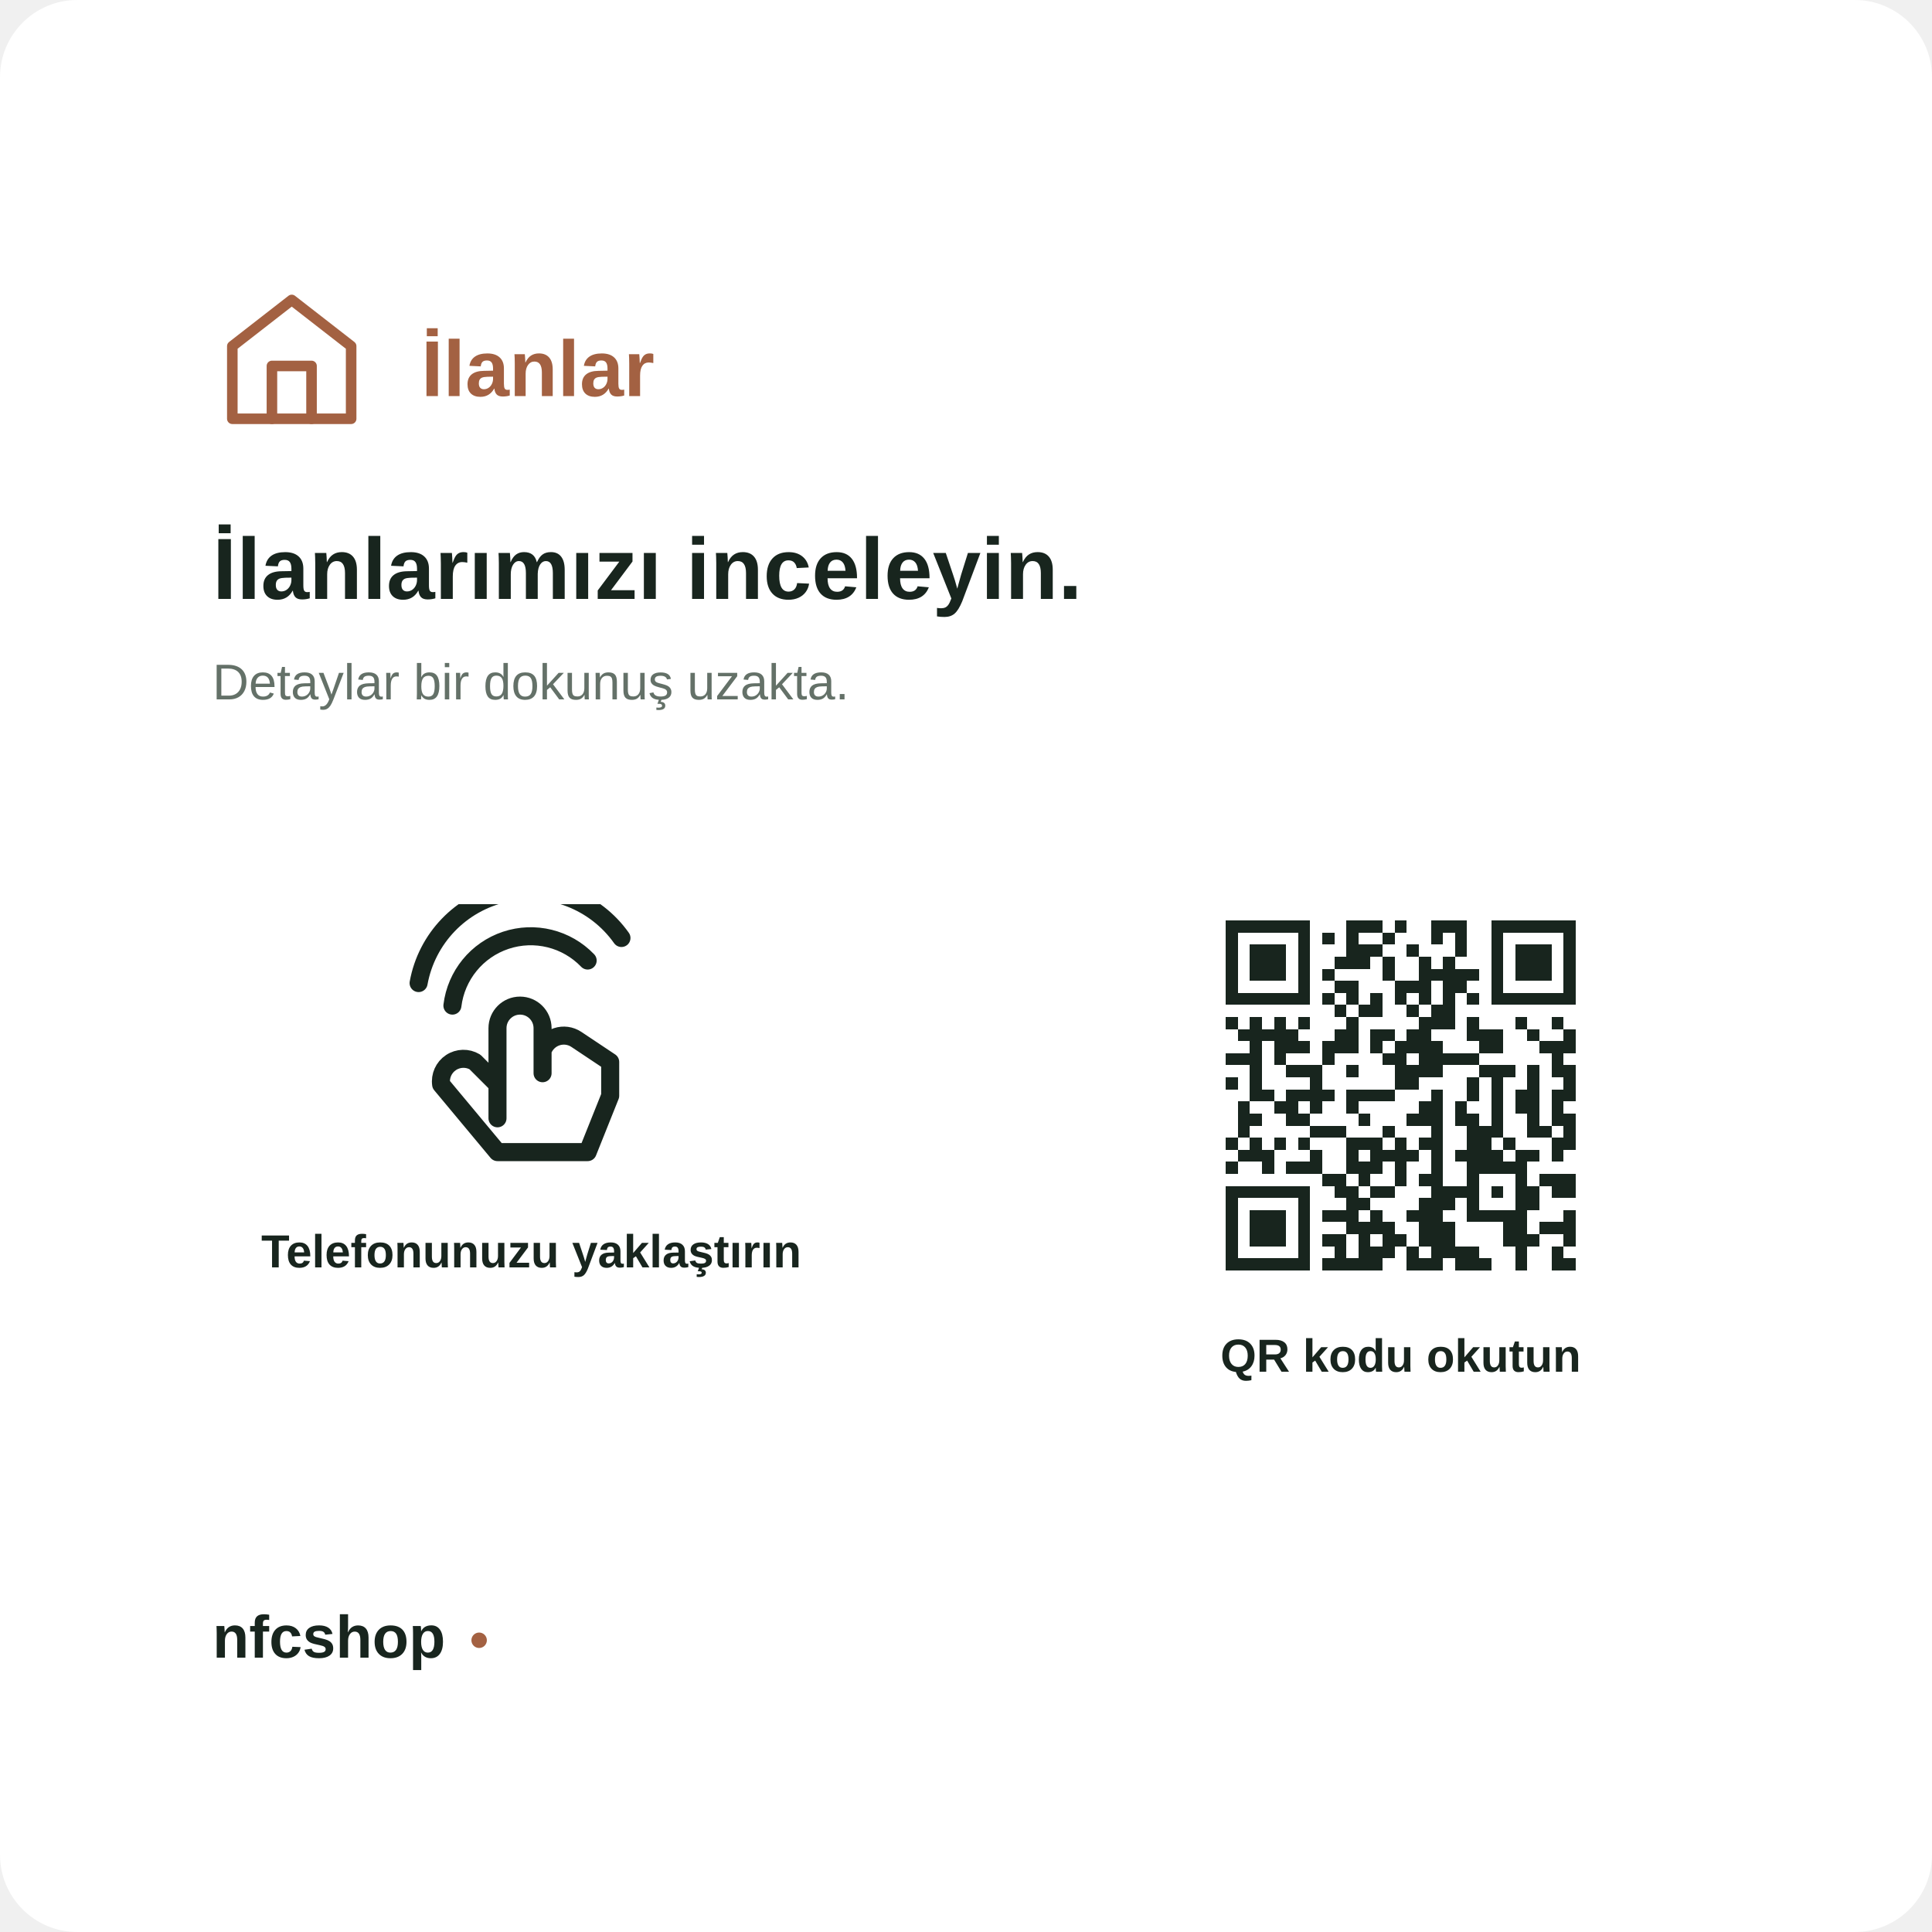
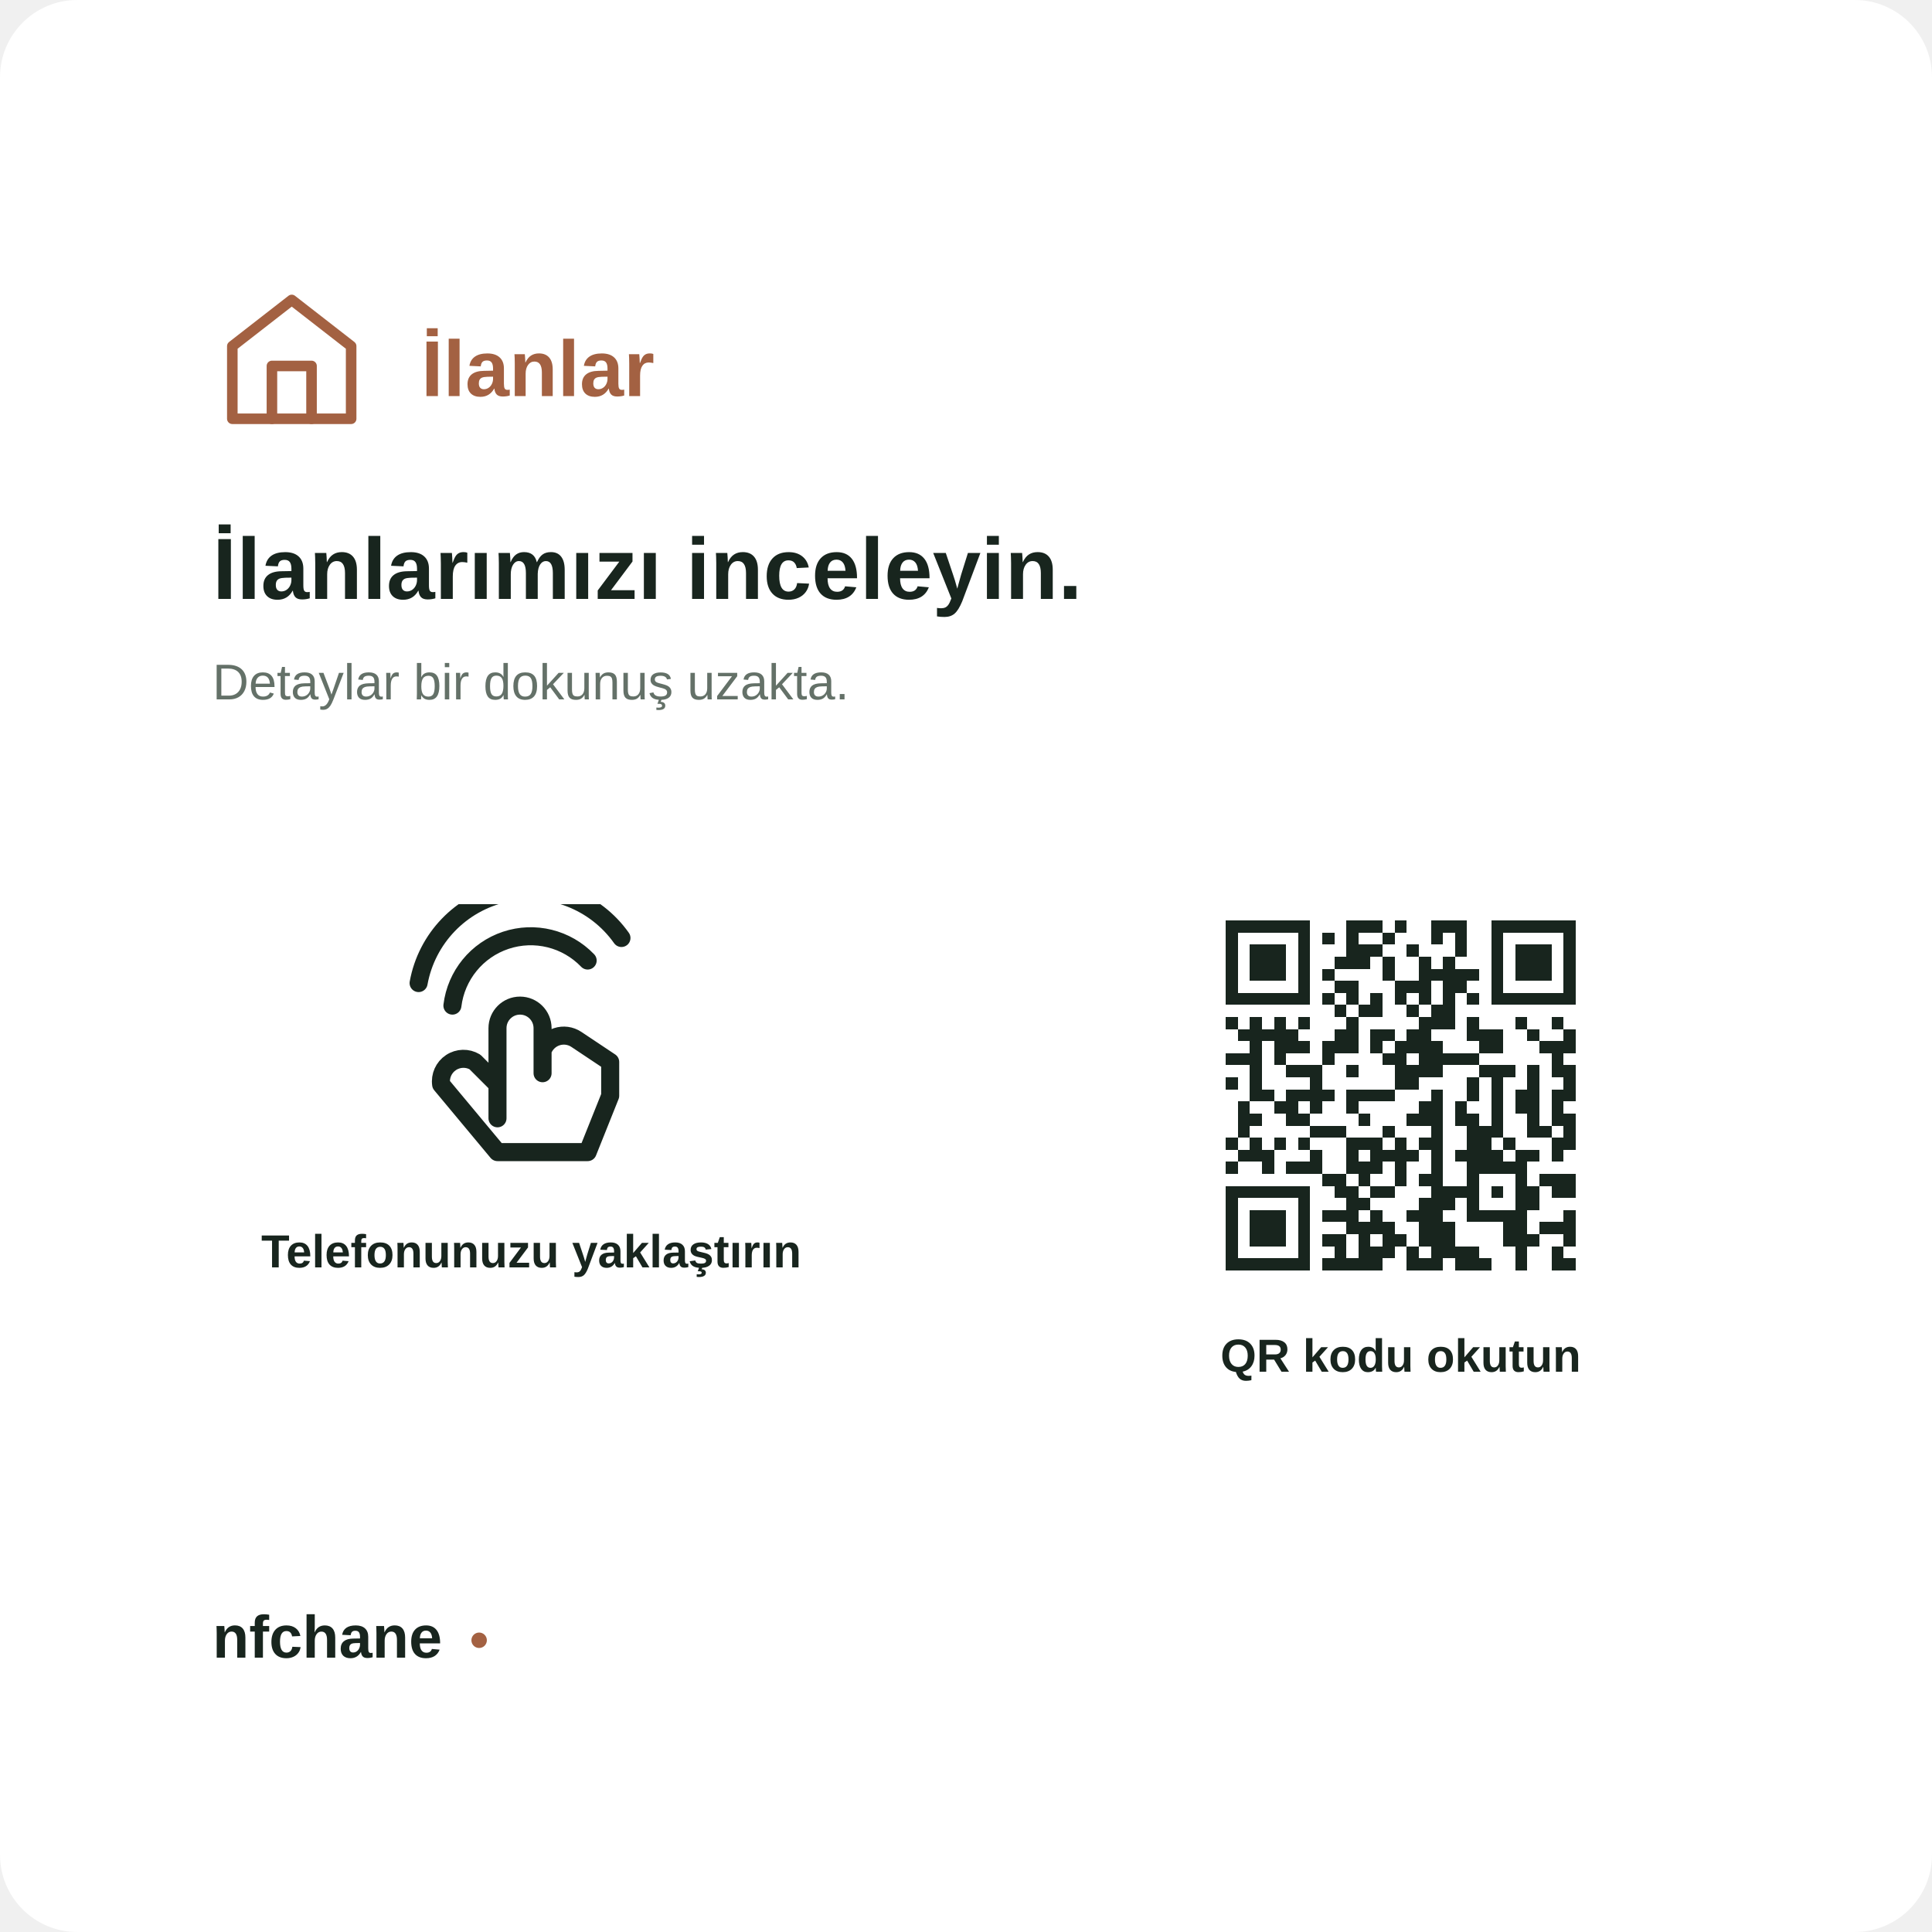
<svg xmlns="http://www.w3.org/2000/svg" width="1000" height="1000" viewBox="0 0 1000 1000">
  <rect width="1000" height="1000" rx="40" fill="#fff" />
  <svg x="110" y="145" width="82" height="82" viewBox="0 0 24 24" fill="none" stroke="#a36142" stroke-width="1.6" stroke-linecap="round" stroke-linejoin="round">
    <path d="m3 10 9-7 9 7v11H3V10Z" />
    <path d="M9 21v-8h6v8" />
  </svg>
  <text x="218" y="205" fill="#a36142" font-family="Arial, sans-serif" font-size="41" font-weight="600" text-anchor="start">İlanlar</text>
  <text x="110" y="310" fill="#18251e" font-family="Arial, sans-serif" font-size="45" font-weight="700" text-anchor="start">İlanlarımızı inceleyin.</text>
  <text x="110" y="362" fill="#647168" font-family="Arial, sans-serif" font-size="26" font-weight="400" text-anchor="start">Detaylar bir dokunuş uzakta.</text>
  <svg x="205" y="468" width="140" height="140" viewBox="0 0 24 24" fill="none" stroke="#18251e" stroke-width="1.6" stroke-linecap="round" stroke-linejoin="round">
    <path d="M9 19v-8a2 2 0 0 1 4 0v4-2a2 2 0 0 1 3-1l3 2v3l-2 5H9l-5-6a2 2 0 0 1 3-2l2 2M5 9a7 7 0 0 1 12-4M2 7A10 10 0 0 1 20 3" />
  </svg>
  <text x="275" y="656" fill="#18251e" font-family="Arial, sans-serif" font-size="24" font-weight="600" text-anchor="middle">Telefonunuzu yaklaştırın</text>
  <svg x="622" y="464" width="206" height="206" viewBox="0 0 33 33" shape-rendering="crispEdges">
    <path fill="#ffffff" d="M0 0h33v33H0z" />
    <path stroke="#18251e" d="M2 2.5h7m3 0h3m1 0h1m2 0h3m2 0h7M2 3.5h1m5 0h1m1 0h1m1 0h1m2 0h1m3 0h1m1 0h1m2 0h1m5 0h1M2 4.5h1m1 0h3m1 0h1m3 0h3m2 0h1m3 0h1m2 0h1m1 0h3m1 0h1M2 5.5h1m1 0h3m1 0h1m2 0h3m1 0h1m2 0h1m1 0h1m3 0h1m1 0h3m1 0h1M2 6.5h1m1 0h3m1 0h1m1 0h1m4 0h1m2 0h5m1 0h1m1 0h3m1 0h1M2 7.5h1m5 0h1m2 0h2m3 0h3m1 0h2m2 0h1m5 0h1M2 8.5h7m1 0h1m1 0h1m1 0h1m1 0h1m1 0h1m1 0h1m1 0h1m1 0h7M11 9.5h1m1 0h2m2 0h1m1 0h2M2 10.5h1m1 0h1m1 0h1m1 0h1m3 0h1m5 0h3m1 0h1m3 0h1m2 0h1M3 11.5h5m3 0h2m1 0h2m1 0h2m3 0h3m2 0h1m2 0h1M4 12.5h1m1 0h3m1 0h3m1 0h1m1 0h4m3 0h2m3 0h3M2 13.5h3m1 0h1m3 0h1m4 0h2m1 0h5m6 0h1M4 14.5h1m2 0h3m2 0h1m3 0h4m3 0h3m1 0h1m1 0h2M2 15.5h1m1 0h1m4 0h1m6 0h2m4 0h1m1 0h1m2 0h1m2 0h1M4 16.5h2m1 0h4m1 0h4m3 0h1m2 0h1m1 0h1m1 0h2m1 0h2M3 17.5h1m2 0h2m1 0h1m2 0h1m5 0h2m1 0h1m2 0h1m1 0h2m1 0h1M3 18.5h2m2 0h2m4 0h1m3 0h3m1 0h2m1 0h1m2 0h1m1 0h2M3 19.5h1m5 0h3m3 0h1m3 0h1m2 0h3m2 0h2m1 0h1M2 20.5h1m1 0h1m1 0h1m1 0h1m3 0h3m1 0h1m1 0h2m2 0h2m1 0h1m3 0h2M3 21.5h3m3 0h1m2 0h1m1 0h4m1 0h1m1 0h4m1 0h2m1 0h1M2 22.5h1m2 0h1m1 0h3m2 0h3m1 0h1m2 0h1m2 0h5M10 23.5h2m1 0h1m2 0h1m1 0h2m2 0h1m3 0h1m1 0h3M2 24.5h7m2 0h2m1 0h2m3 0h4m1 0h1m1 0h2m1 0h2M2 25.5h1m5 0h1m3 0h2m4 0h3m1 0h1m3 0h2M2 26.5h1m1 0h3m1 0h1m1 0h3m1 0h1m2 0h3m2 0h5m3 0h1M2 27.5h1m1 0h3m1 0h1m3 0h4m2 0h3m4 0h2m1 0h3M2 28.5h1m1 0h3m1 0h1m1 0h2m1 0h1m1 0h2m1 0h3m4 0h3m2 0h1M2 29.5h1m5 0h1m2 0h1m1 0h3m1 0h1m1 0h4m3 0h1m2 0h1M2 30.5h7m1 0h5m2 0h3m1 0h3m2 0h1m2 0h2" />
  </svg>
  <text x="725" y="710" fill="#18251e" font-family="Arial, sans-serif" font-size="24" font-weight="600" text-anchor="middle">QR kodu okutun</text>
-   <text x="110" y="858" fill="#18251e" font-family="Arial, sans-serif" font-size="31" font-weight="700" text-anchor="start">nfcshop</text>
+   <text x="110" y="858" fill="#18251e" font-family="Arial, sans-serif" font-size="31" font-weight="700" text-anchor="start">nfchane</text>
  <circle cx="248" cy="849" r="4" fill="#a36142" />
</svg>
